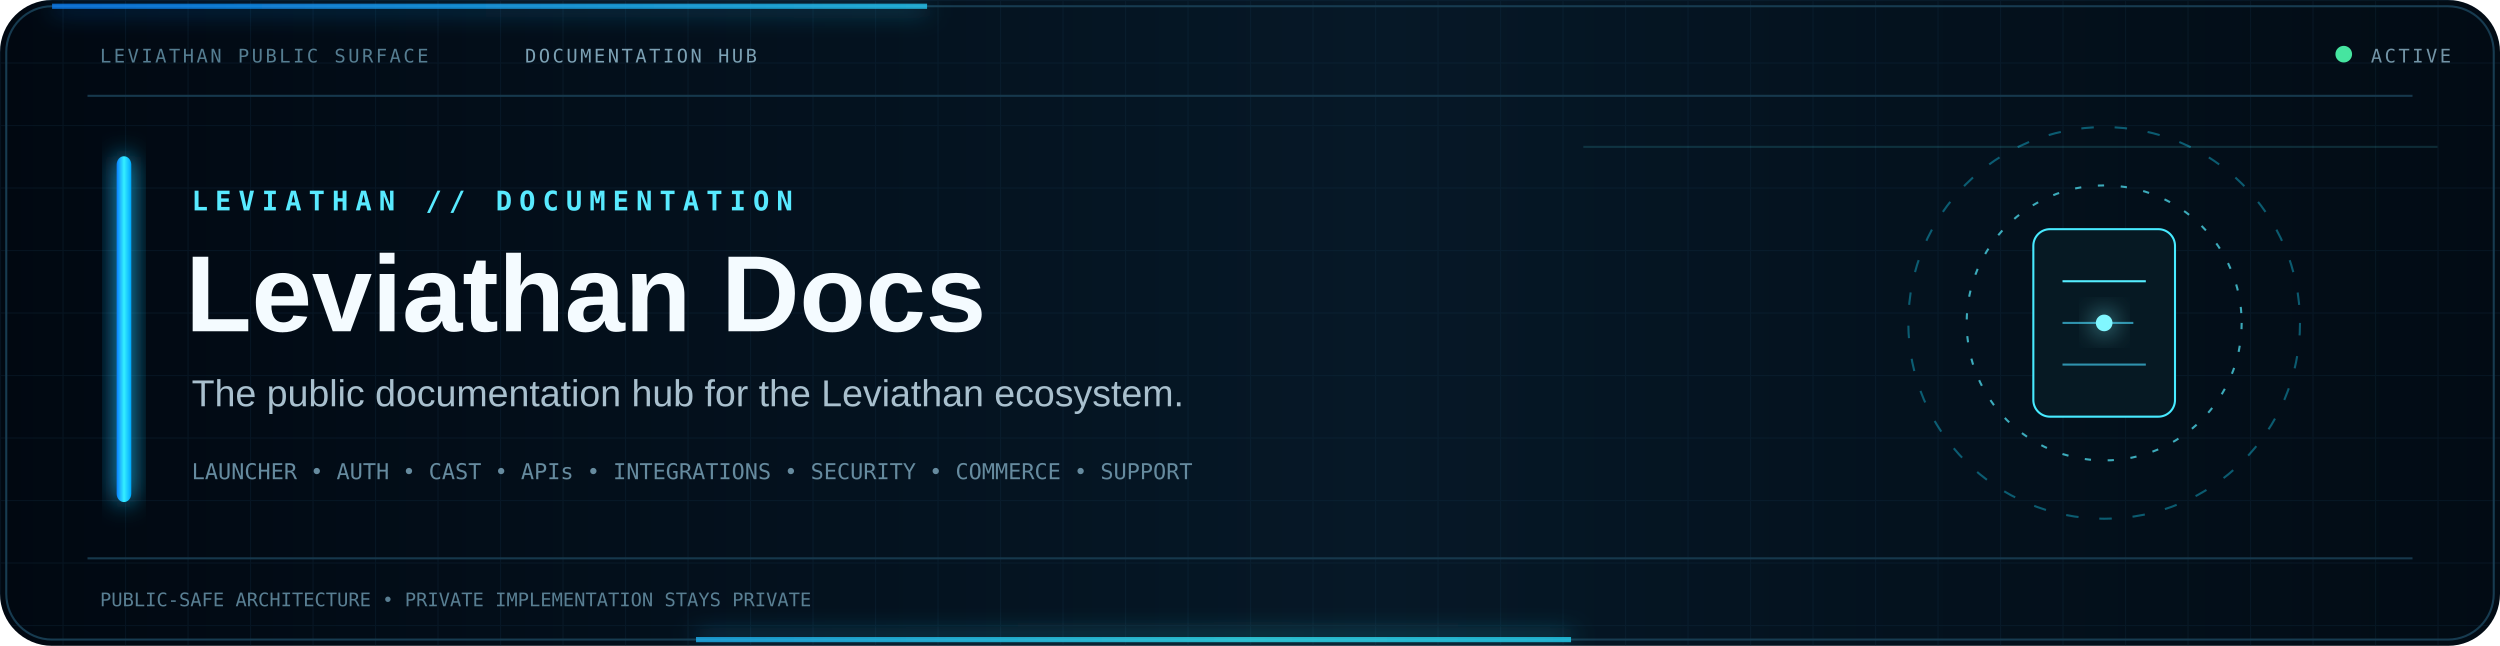
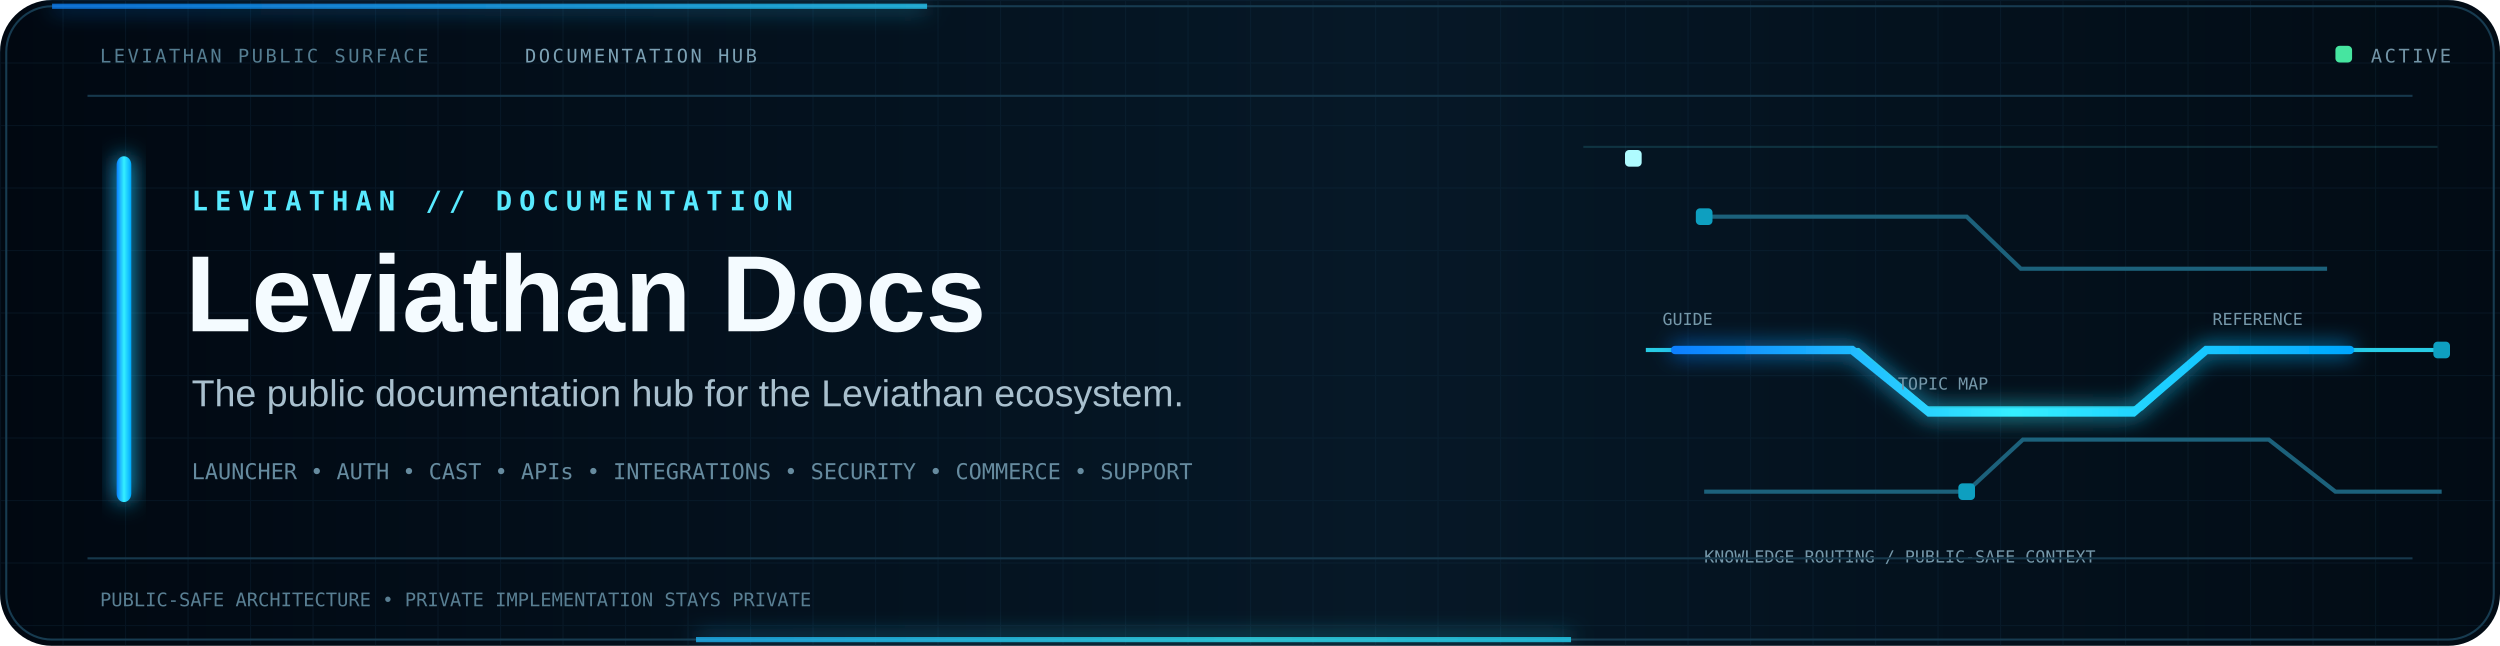
<svg xmlns="http://www.w3.org/2000/svg" width="1200" height="310" viewBox="0 0 1200 310">
  <defs>
    <linearGradient id="b" x1="0" x2="1">
      <stop stop-color="#010811" />
      <stop offset=".55" stop-color="#061827" />
      <stop offset="1" stop-color="#020b14" />
    </linearGradient>
    <linearGradient id="c" x1="0" x2="1">
      <stop stop-color="#087fff" />
      <stop offset=".5" stop-color="#35efff" />
      <stop offset="1" stop-color="#00a7ff" />
    </linearGradient>
    <filter id="g" x="-100%" y="-100%" width="300%" height="300%">
-       <feGaussianBlur stdDeviation="6" result="x" />
+       <feGaussianBlur stdDeviation="5" result="x" />
      <feMerge>
        <feMergeNode in="x" />
        <feMergeNode in="SourceGraphic" />
      </feMerge>
    </filter>
    <pattern id="p" width="30" height="30" patternUnits="userSpaceOnUse">
      <path d="M30 0H0V30" fill="none" stroke="#12344b" opacity=".25" />
    </pattern>
  </defs>
  <rect width="1200" height="310" rx="25" fill="url(#b)" />
  <rect width="1200" height="310" rx="25" fill="url(#p)" />
  <rect x="3" y="3" width="1194" height="304" rx="22" fill="none" stroke="#173b50" />
  <rect x="3" y="3" width="1194" height="304" rx="22" fill="none" stroke="url(#c)" stroke-width="2.5" stroke-dasharray="420 1480" filter="url(#g)" opacity=".75">
    <animate attributeName="stroke-dashoffset" values="0;-1900" dur="9s" repeatCount="indefinite" />
  </rect>
  <g font-family="ui-monospace,Consolas,monospace" font-size="9" letter-spacing="1.2">
    <text x="48" y="30" fill="#557d91">LEVIATHAN PUBLIC SURFACE</text>
    <text x="252" y="30" fill="#7ca1b4">DOCUMENTATION HUB</text>
-     <circle cx="1125" cy="26" r="4" fill="#46e5a0">
+     <rect x="1121" y="22" width="8" height="8" rx="2" fill="#46e5a0">
      <animate attributeName="opacity" values=".3;1;.3" dur="1.5s" repeatCount="indefinite" />
-     </circle>
+     </rect>
    <text x="1138" y="30" fill="#7294a6">ACTIVE</text>
  </g>
  <line x1="42" y1="46" x2="1158" y2="46" stroke="#16384c" />
  <rect x="56" y="75" width="7" height="166" rx="4" fill="url(#c)" filter="url(#g)" />
  <text x="92" y="101" fill="#58eaff" font-family="ui-monospace,Consolas,monospace" font-size="13" font-weight="700" letter-spacing="3.4">LEVIATHAN // DOCUMENTATION</text>
  <text x="89" y="159" fill="#f4fbff" font-family="Segoe UI,Arial,sans-serif" font-size="52" font-weight="800">Leviathan Docs</text>
  <text x="92" y="195" fill="#a9c0ce" font-family="Segoe UI,Arial,sans-serif" font-size="18">The public documentation hub for the Leviathan ecosystem.</text>
  <text x="92" y="230" fill="#668b9f" font-family="ui-monospace,Consolas,monospace" font-size="10.5">LAUNCHER • AUTH • CAST • APIs • INTEGRATIONS • SECURITY • COMMERCE • SUPPORT</text>
-   <g transform="translate(1010 155)">
-     <circle r="94" fill="none" stroke="#13b8da" stroke-dasharray="6 10" opacity=".45">
-       <animateTransform attributeName="transform" type="rotate" from="0" to="360" dur="20s" repeatCount="indefinite" />
-     </circle>
-     <circle r="66" fill="none" stroke="#54edff" stroke-dasharray="3 8" opacity=".7">
-       <animateTransform attributeName="transform" type="rotate" from="360" to="0" dur="12s" repeatCount="indefinite" />
-     </circle>
-     <rect x="-34" y="-45" width="68" height="90" rx="8" fill="#061923" stroke="#47eaff" />
-     <line x1="-20" y1="-20" x2="20" y2="-20" stroke="#55edff" />
-     <line x1="-20" y1="0" x2="14" y2="0" stroke="#2f92ad" />
-     <line x1="-20" y1="20" x2="20" y2="20" stroke="#2f92ad" />
-     <circle r="4" fill="#81f7ff" filter="url(#g)">
-       <animateMotion dur="4.2s" repeatCount="indefinite" path="M-65 -65 A92 92 0 1 1 -66 -64" />
-     </circle>
+   <g transform="translate(780 72)" font-family="ui-monospace,Consolas,monospace" font-size="8">
+     <path d="M38 32 H164 L190 57 H337" fill="none" stroke="#1c617b" stroke-width="2" />
+     <path d="M10 96 H112 L145 124 H248 L279 96 H392" fill="none" stroke="#28cce4" stroke-width="2" />
+     <path d="M38 164 H164 L191 139 H309 L341 164 H392" fill="none" stroke="#1c617b" stroke-width="2" />
+     <path id="docbus" d="M24 96 H109 L146 126 H244 L279 96 H348" fill="none" stroke="url(#c)" stroke-width="4" stroke-linecap="round" filter="url(#g)" />
+     <rect width="8" height="8" rx="2" fill="#affbff">
+       <animateMotion dur="4.2s" repeatCount="indefinite">
+         <mpath href="#docbus" />
+       </animateMotion>
+     </rect>
+     <g fill="#0e9fc0">
+       <rect x="34" y="28" width="8" height="8" rx="2" />
+       <rect x="160" y="160" width="8" height="8" rx="2" />
+       <rect x="388" y="92" width="8" height="8" rx="2" />
+     </g>
+     <text x="18" y="84" fill="#7598aa">GUIDE</text>
+     <text x="131" y="115" fill="#7598aa">TOPIC MAP</text>
+     <text x="282" y="84" fill="#7598aa">REFERENCE</text>
+     <text x="38" y="198" fill="#7598aa">KNOWLEDGE ROUTING / PUBLIC-SAFE CONTEXT</text>
  </g>
  <rect x="760" y="70" width="410" height="1" fill="#4eeeff" opacity=".14">
    <animate attributeName="y" values="70;254;70" dur="6.5s" repeatCount="indefinite" />
  </rect>
  <line x1="42" y1="268" x2="1158" y2="268" stroke="#16384c" />
  <text x="48" y="291" fill="#597f93" font-family="ui-monospace,Consolas,monospace" font-size="9">PUBLIC-SAFE ARCHITECTURE • PRIVATE IMPLEMENTATION STAYS PRIVATE</text>
</svg>
